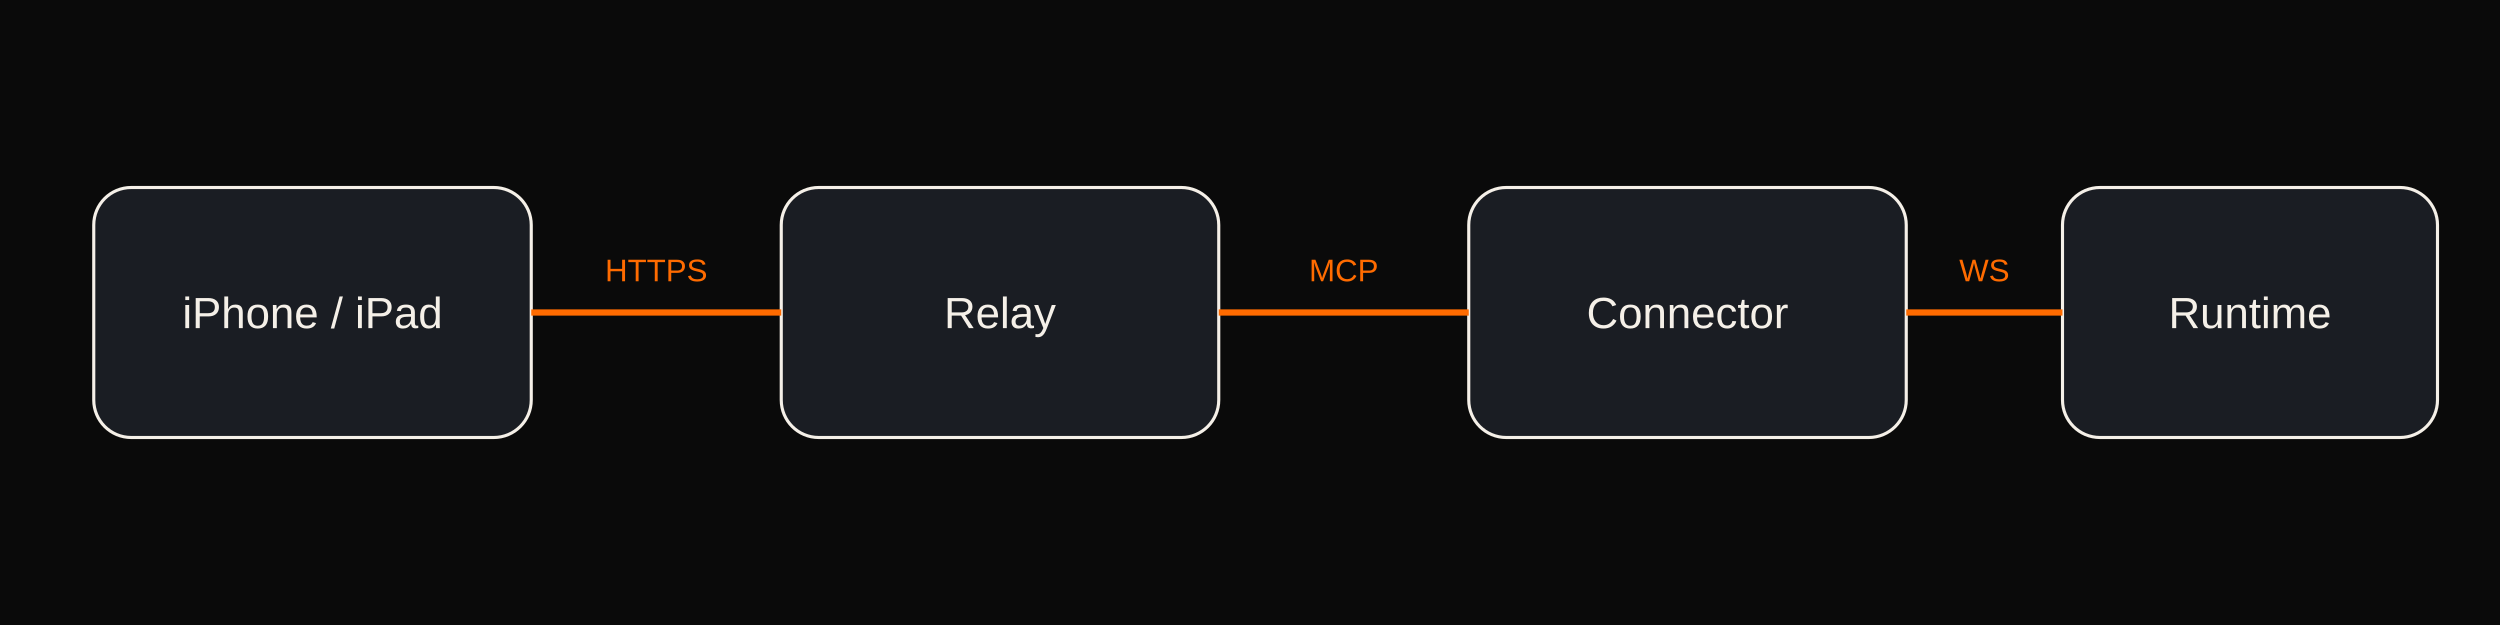
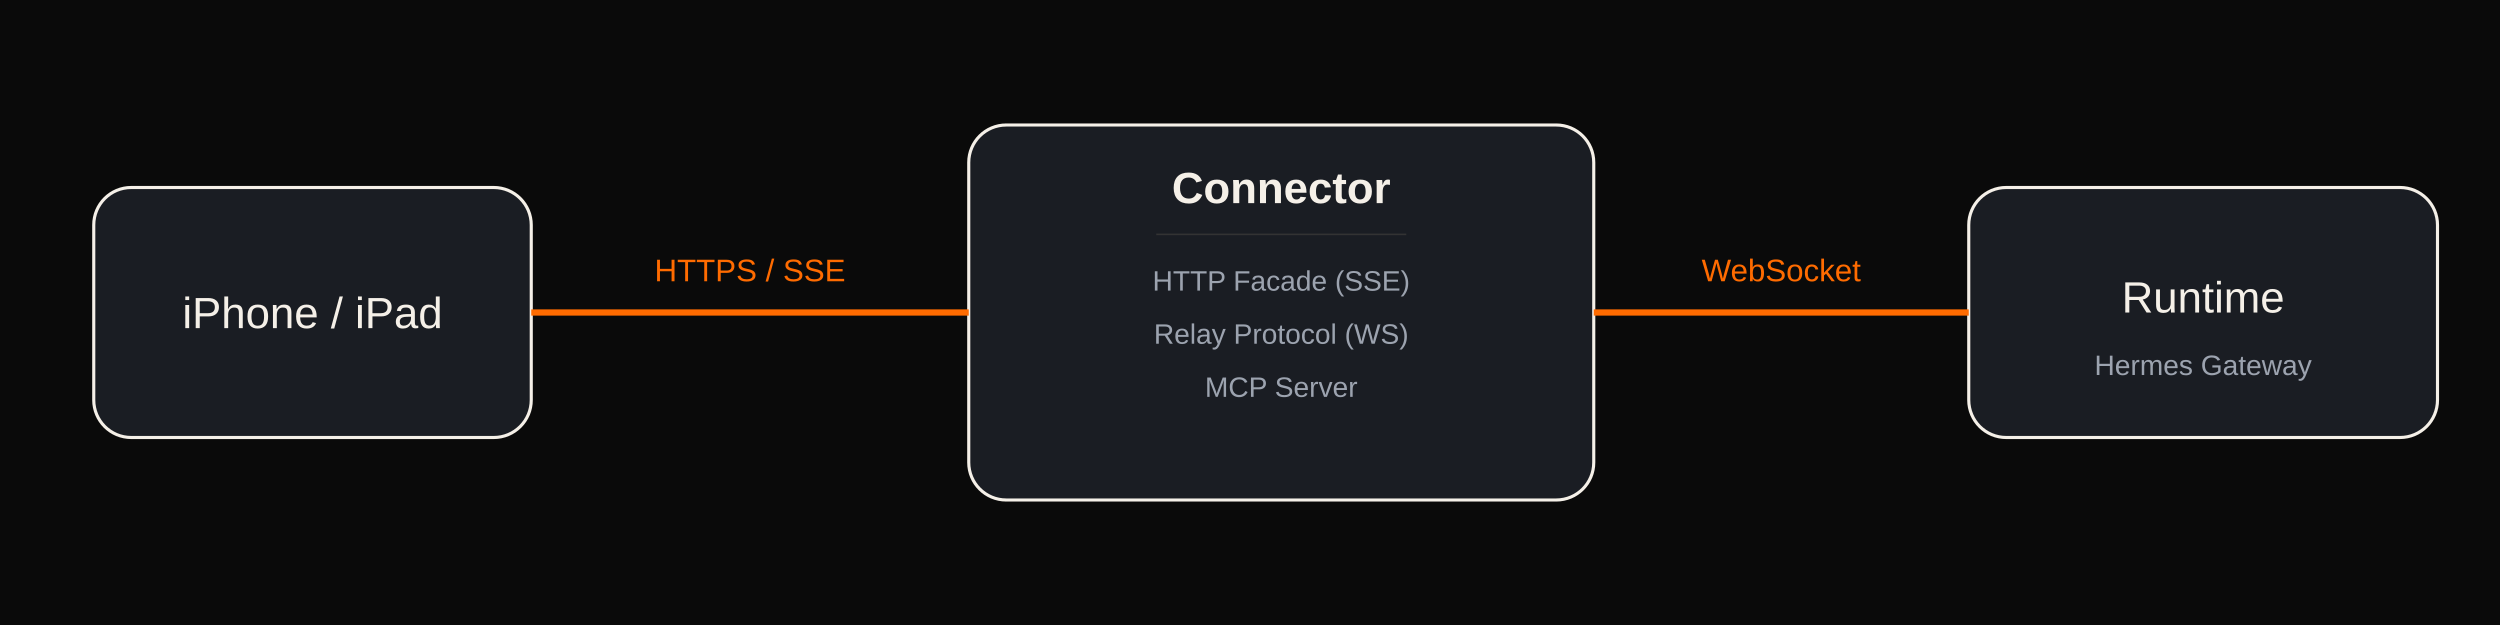
<svg xmlns="http://www.w3.org/2000/svg" viewBox="0 0 800 200" width="800" height="200">
  <rect width="800" height="200" fill="#0A0A0A" />
  <rect x="30" y="60" width="140" height="80" rx="12" fill="#1A1D23" stroke="#F5F0E8" stroke-width="1" />
  <text x="100" y="105" font-family="'Helvetica Neue', Arial, sans-serif" font-size="14" fill="#F5F0E8" text-anchor="middle">iPhone / iPad</text>
-   <rect x="250" y="60" width="140" height="80" rx="12" fill="#1A1D23" stroke="#F5F0E8" stroke-width="1" />
-   <text x="320" y="105" font-family="'Helvetica Neue', Arial, sans-serif" font-size="14" fill="#F5F0E8" text-anchor="middle">Relay</text>
-   <rect x="470" y="60" width="140" height="80" rx="12" fill="#1A1D23" stroke="#F5F0E8" stroke-width="1" />
-   <text x="540" y="105" font-family="'Helvetica Neue', Arial, sans-serif" font-size="14" fill="#F5F0E8" text-anchor="middle">Connector</text>
-   <rect x="660" y="60" width="120" height="80" rx="12" fill="#1A1D23" stroke="#F5F0E8" stroke-width="1" />
-   <text x="720" y="105" font-family="'Helvetica Neue', Arial, sans-serif" font-size="14" fill="#F5F0E8" text-anchor="middle">Runtime</text>
-   <line x1="170" y1="100" x2="250" y2="100" stroke="#FF6B00" stroke-width="2" />
-   <line x1="390" y1="100" x2="470" y2="100" stroke="#FF6B00" stroke-width="2" />
-   <line x1="610" y1="100" x2="660" y2="100" stroke="#FF6B00" stroke-width="2" />
-   <text x="210" y="90" font-family="'Helvetica Neue', Arial, sans-serif" font-size="10" fill="#FF6B00" text-anchor="middle">HTTPS</text>
-   <text x="430" y="90" font-family="'Helvetica Neue', Arial, sans-serif" font-size="10" fill="#FF6B00" text-anchor="middle">MCP</text>
-   <text x="635" y="90" font-family="'Helvetica Neue', Arial, sans-serif" font-size="10" fill="#FF6B00" text-anchor="middle">WS</text>
+   <rect x="310" y="40" width="200" height="120" rx="12" fill="#1A1D23" stroke="#F5F0E8" stroke-width="1" />
+   <text x="410" y="65" font-family="'Helvetica Neue', Arial, sans-serif" font-size="14" fill="#F5F0E8" text-anchor="middle" font-weight="600">Connector</text>
+   <line x1="370" y1="75" x2="450" y2="75" stroke="#333" stroke-width="0.5" />
+   <text x="410" y="93" font-family="'Helvetica Neue', Arial, sans-serif" font-size="9" fill="#9CA3AF" text-anchor="middle">HTTP Facade (SSE)</text>
+   <text x="410" y="110" font-family="'Helvetica Neue', Arial, sans-serif" font-size="9" fill="#9CA3AF" text-anchor="middle">Relay Protocol (WS)</text>
+   <text x="410" y="127" font-family="'Helvetica Neue', Arial, sans-serif" font-size="9" fill="#9CA3AF" text-anchor="middle">MCP Server</text>
+   <rect x="630" y="60" width="150" height="80" rx="12" fill="#1A1D23" stroke="#F5F0E8" stroke-width="1" />
+   <text x="705" y="100" font-family="'Helvetica Neue', Arial, sans-serif" font-size="14" fill="#F5F0E8" text-anchor="middle">Runtime</text>
+   <text x="705" y="120" font-family="'Helvetica Neue', Arial, sans-serif" font-size="9" fill="#9CA3AF" text-anchor="middle">Hermes Gateway</text>
+   <line x1="170" y1="100" x2="310" y2="100" stroke="#FF6B00" stroke-width="2" />
+   <line x1="510" y1="100" x2="630" y2="100" stroke="#FF6B00" stroke-width="2" />
+   <text x="240" y="90" font-family="'Helvetica Neue', Arial, sans-serif" font-size="10" fill="#FF6B00" text-anchor="middle">HTTPS / SSE</text>
+   <text x="570" y="90" font-family="'Helvetica Neue', Arial, sans-serif" font-size="10" fill="#FF6B00" text-anchor="middle">WebSocket</text>
</svg>
